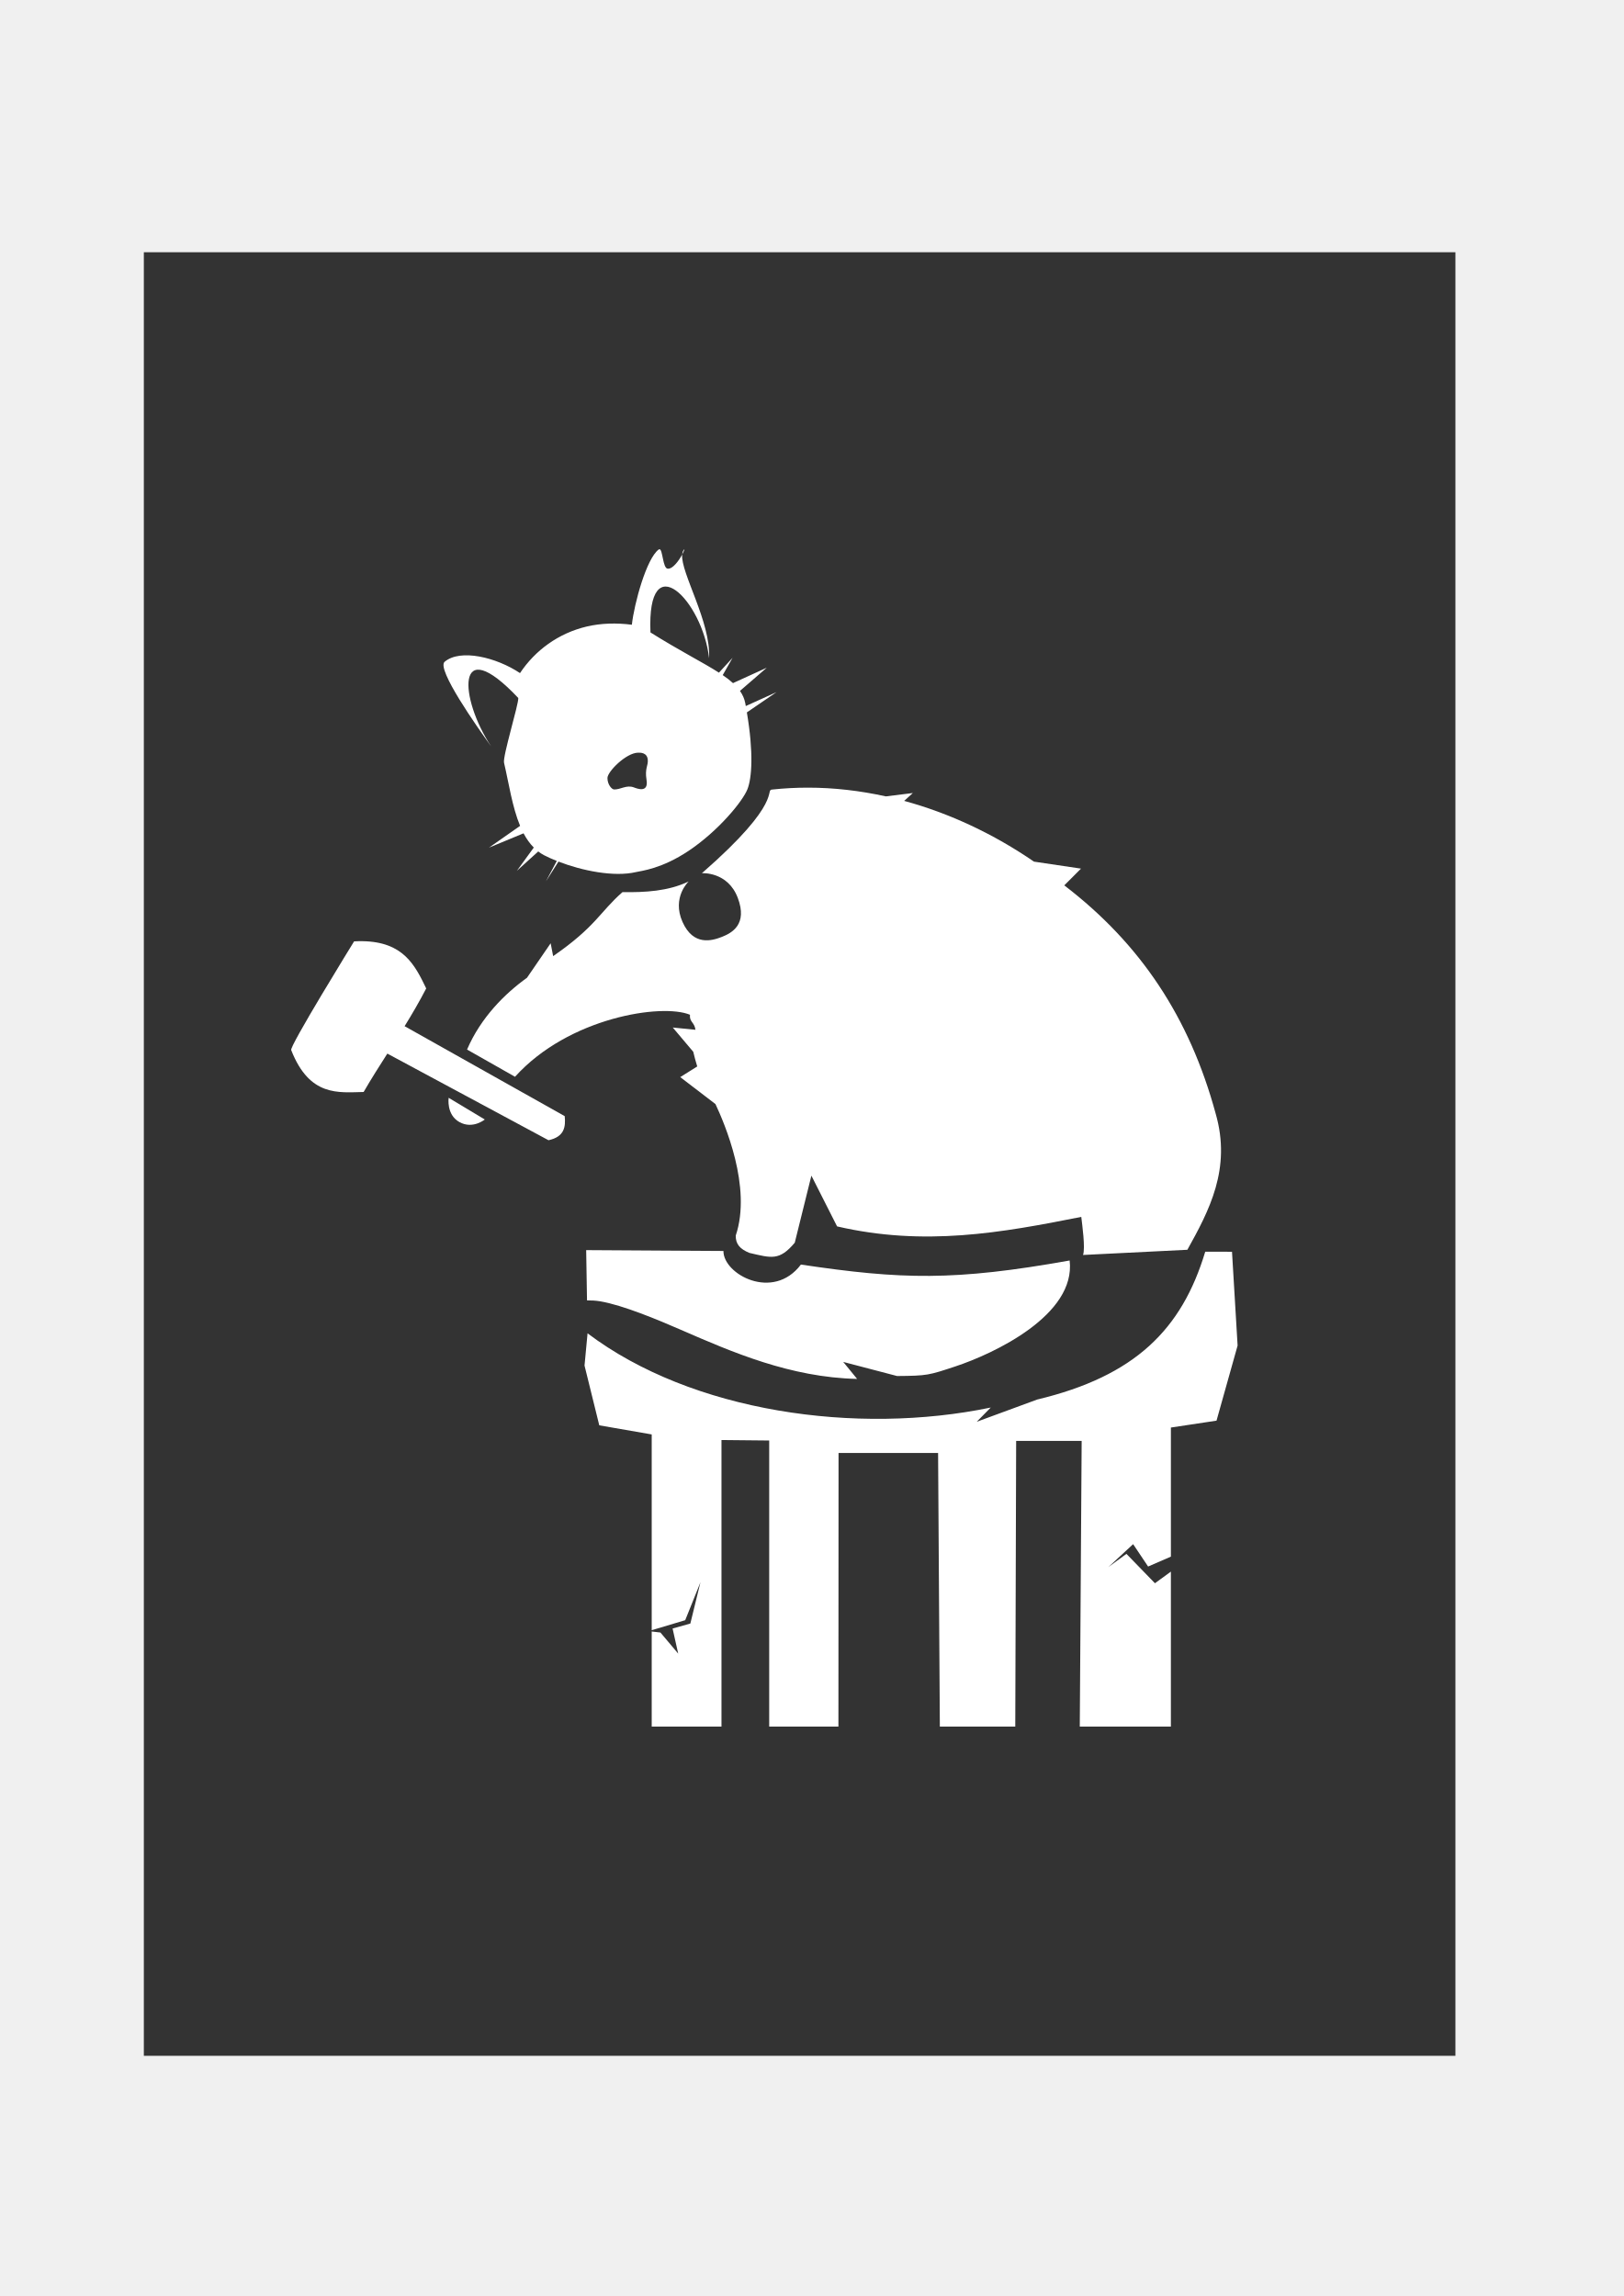
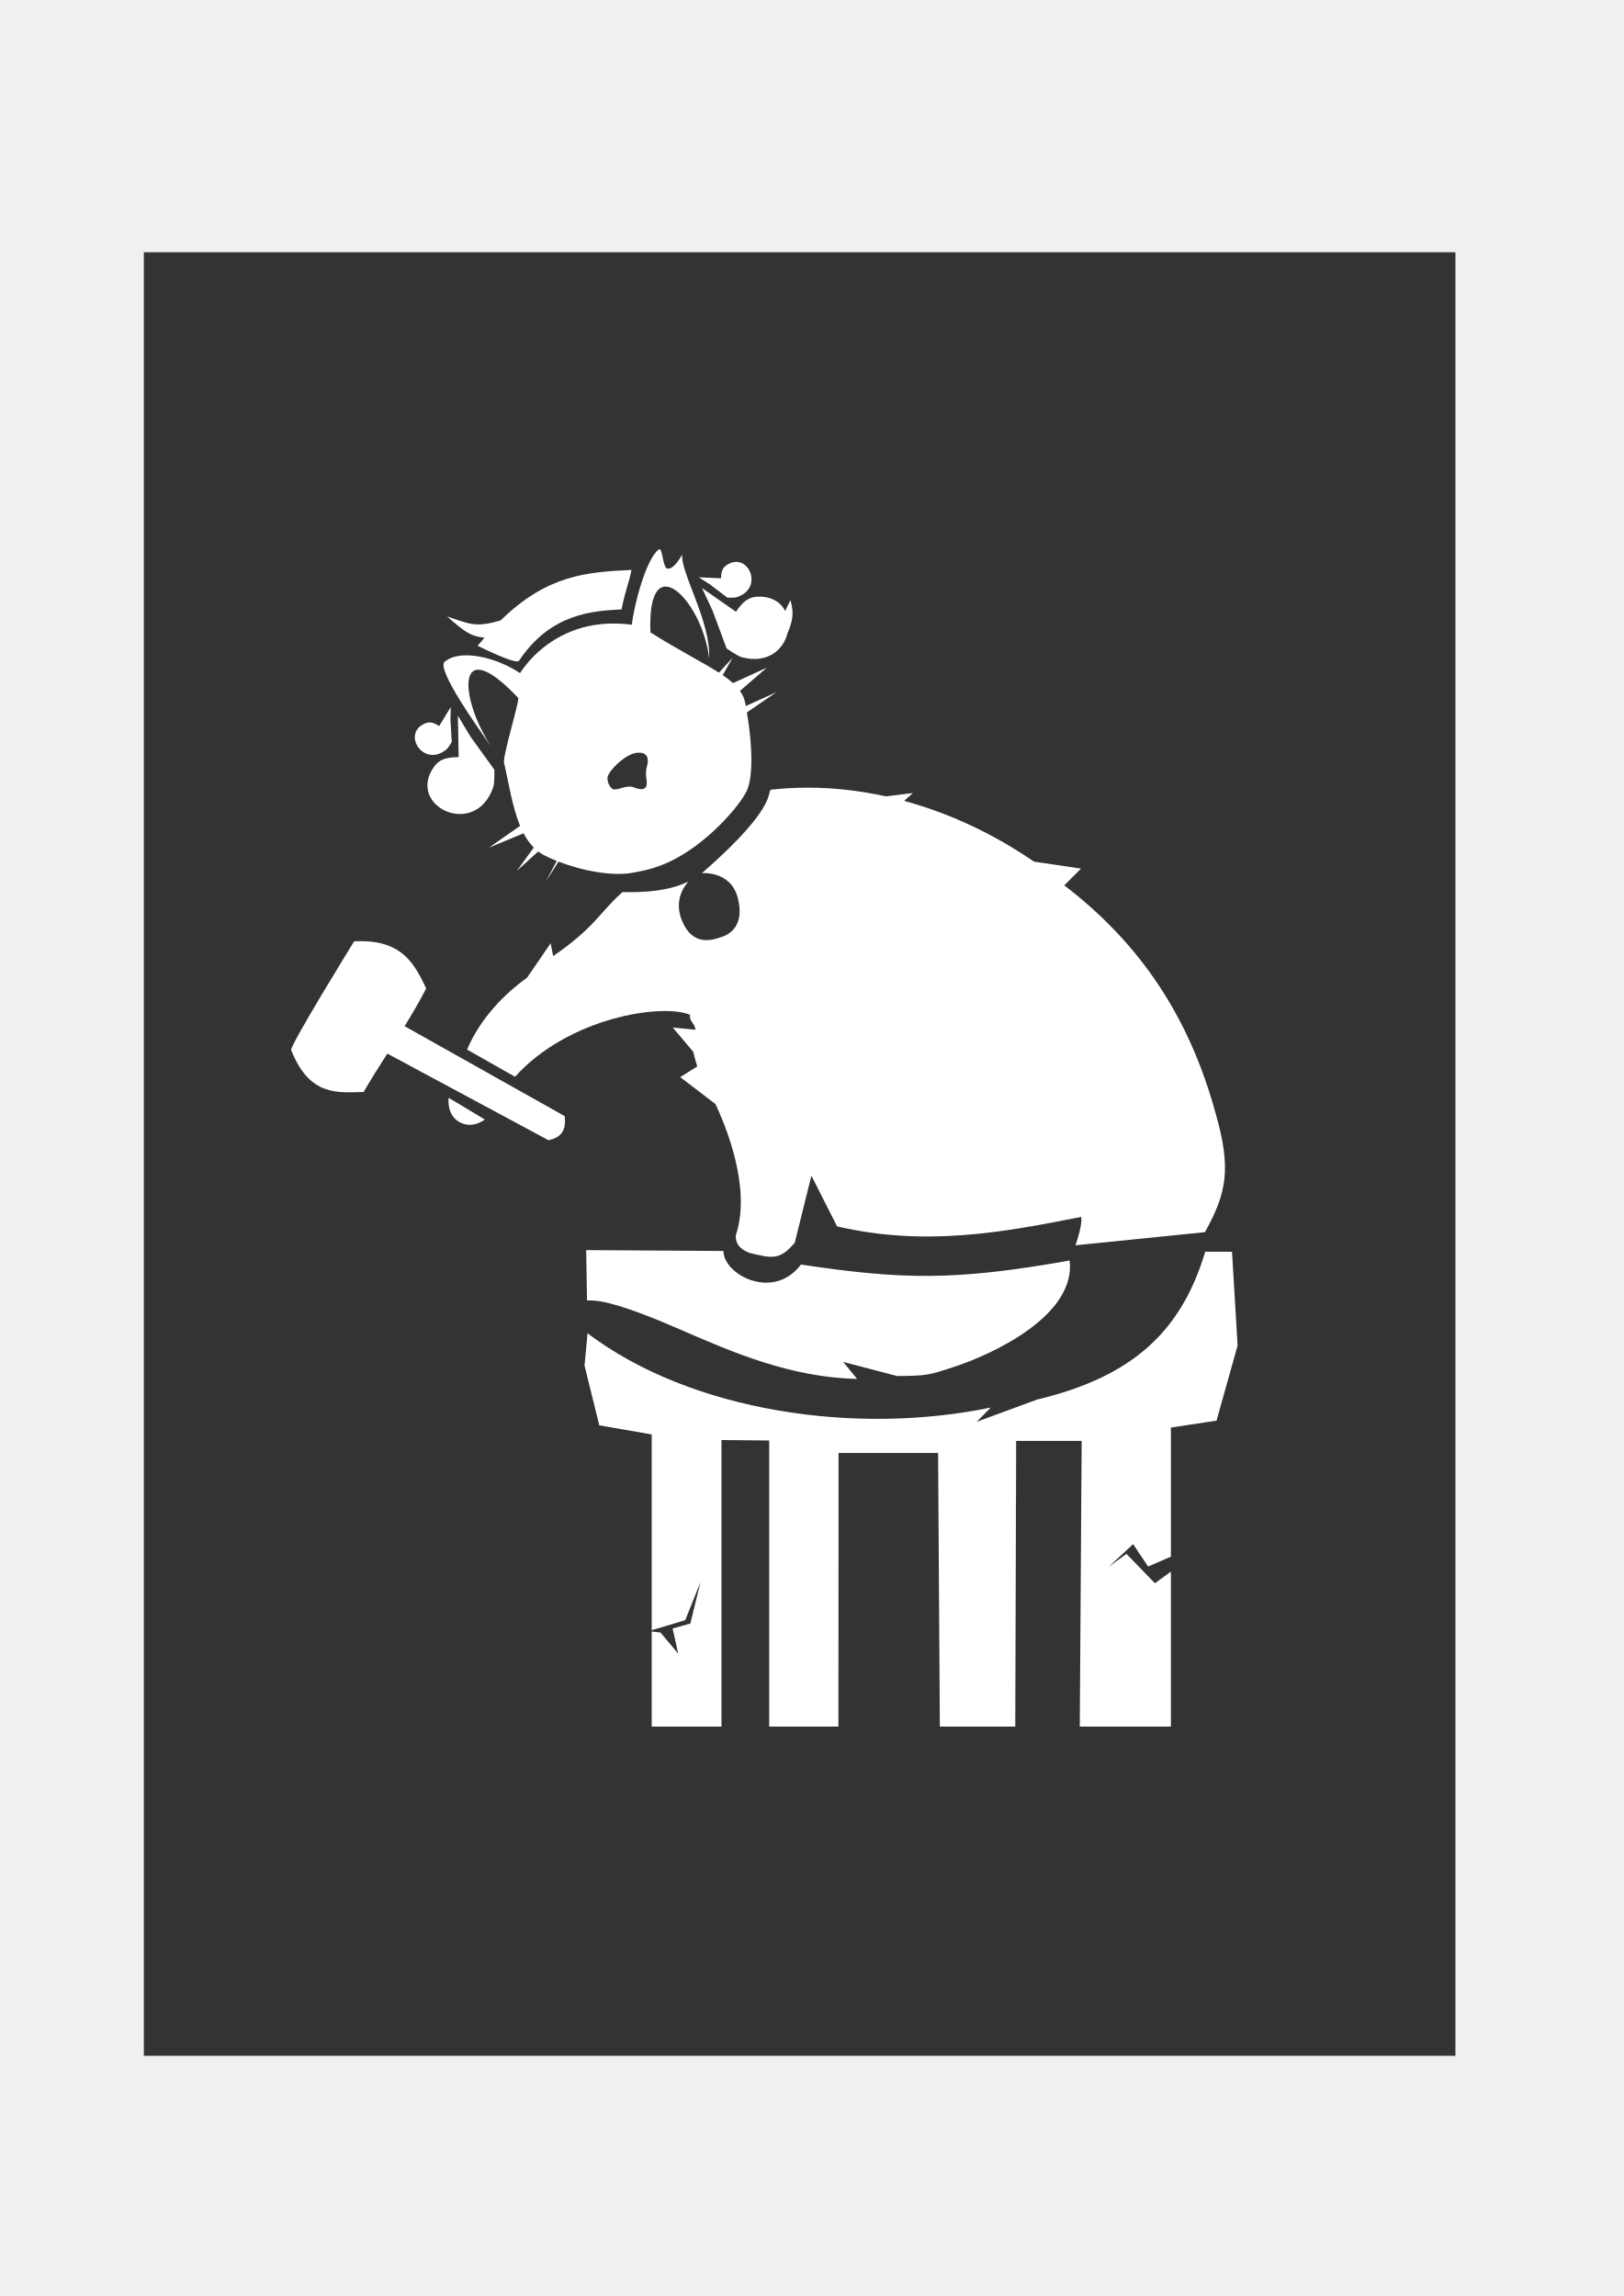
<svg xmlns="http://www.w3.org/2000/svg" width="210mm" height="297mm" viewBox="0 0 210 297" version="1.1" id="svg1">
  <defs id="defs1" />
  <g id="layer1">
    <path id="rect12" style="fill:#333333;stroke:none;stroke-width:5.339;stroke-linecap:round;stroke-linejoin:round;stroke-dasharray:none" d="M 18.604,32.629 H 188.235 V 265.93 H 18.604 Z" />
-     <path id="path1" style="fill:#ffffff;stroke:none;stroke-width:0.169;stroke-linecap:round;stroke-linejoin:round" d="m 85.287,71.043 c -0.029,9.29e-4 -0.06,0.014 -0.094,0.039 -1.577,1.153 -3.166,6.97 -3.472,9.732 -1.992,-0.259 -4.005,-0.201 -5.829,0.229 -3.676,0.867 -6.684,3.09 -8.638,6.026 -3.048,-2.036 -7.714,-3.183 -9.75,-1.462 -1.086,0.918 4.194,8.418 6.011,10.933 -4.084,-6.138 -4.736,-14.987 3.517,-6.251 0.054,0.813 -2.036,7.556 -1.843,8.376 0.615,2.608 1.049,5.695 2.077,8.166 l -4.027,2.816 4.474,-1.852 c 0.367,0.696 0.802,1.319 1.323,1.84 l -2.187,3.009 2.763,-2.505 c 0.233,0.178 0.477,0.343 0.742,0.482 0.487,0.256 1.056,0.505 1.657,0.745 l -1.403,2.638 1.624,-2.553 c 3.044,1.181 7.181,2.027 10.033,1.355 0.682,-0.161 3.305,-0.407 6.818,-2.761 3.832,-2.568 6.978,-6.395 7.59,-7.964 0.57,-1.46 0.805,-4.708 -0.078,-9.929 l 3.837,-2.624 -3.978,1.803 c -0.023,-0.124 -0.038,-0.234 -0.062,-0.36 -0.113,-0.589 -0.348,-1.111 -0.689,-1.6 l 3.466,-2.999 -4.349,1.984 0.002,0.026 c -0.386,-0.354 -0.833,-0.702 -1.35,-1.053 l 1.275,-2.239 -1.762,1.922 c -2.085,-1.339 -5.064,-2.821 -8.858,-5.204 -0.476,-11.424 6.736,-4.137 7.584,3.338 0.239,-4.718 -3.7,-11.062 -3.483,-13.416 -0.414,0.761 -1.195,1.887 -1.87,1.834 -0.653,-0.052 -0.633,-2.533 -1.07,-2.519 z m 2.94,0.685 c 0.278,-0.512 0.395,-0.863 0.182,-0.564 -0.105,0.147 -0.161,0.338 -0.182,0.564 z m -5.708,25.635 c 0.284,-0.004 1.181,-0.043 1.262,0.927 0.065,0.771 -0.406,1.091 -0.162,2.589 0.281,1.728 -1.2,1.141 -1.637,0.976 -0.959,-0.361 -1.724,0.289 -2.555,0.267 -0.31,-0.008 -0.862,-0.639 -0.863,-1.478 -0.002,-0.839 2.421,-3.259 3.955,-3.281 z" />
-     <path id="path7" style="fill:#ffffff;stroke:none;stroke-width:0.297;stroke-linecap:round;stroke-linejoin:round" d="m 104.486,101.887 c -1.532,6.8e-4 -3.063,0.08 -4.588,0.243 -1.083,0.03 1.645,1.434 -9.119,10.824 0,0 3.339,-0.249 4.64,3.189 1.301,3.438 -0.768,4.542 -2.049,5.047 -1.281,0.505 -3.697,1.222 -5.102,-1.943 -1.406,-3.166 0.796,-5.223 0.796,-5.223 -2.667,1.271 -5.633,1.417 -8.557,1.379 -2.935,2.571 -3.438,4.458 -8.966,8.275 l -0.322,-1.662 -3.061,4.463 c -2.83,2.026 -5.969,5.129 -7.753,9.286 l 6.205,3.52 c 6.95,-7.706 19.036,-9.519 22.626,-8.021 -0.093,0.946 0.583,0.956 0.711,1.944 l -2.935,-0.292 2.65,3.138 c 0.147,0.627 0.317,1.259 0.515,1.897 l -2.199,1.379 4.557,3.488 c 1.16,2.481 4.736,10.728 2.62,17.012 -0.014,1.085 0.526,1.732 1.767,2.239 2.854,0.661 3.871,1.052 5.868,-1.319 l 2.151,-8.674 3.321,6.564 c 11.288,2.615 21.229,0.834 31.584,-1.229 0.118,1.003 0.541,4.017 0.229,4.926 l 13.492,-0.672 c 2.803,-5.043 5.716,-10.475 3.662,-17.608 -3.387,-12.468 -9.739,-21.993 -19.58,-29.53 l 2.162,-2.167 -6.081,-0.903 c -5.2,-3.568 -10.895,-6.254 -16.79,-7.858 l 1.12,-1.016 -3.492,0.433 c -3.33,-0.734 -6.707,-1.131 -10.082,-1.129 z" />
+     <path id="path1" style="fill:#ffffff;stroke:none;stroke-width:0.169;stroke-linecap:round;stroke-linejoin:round" d="m 85.287,71.043 c -0.029,9.29e-4 -0.06,0.014 -0.094,0.039 -1.577,1.153 -3.166,6.97 -3.472,9.732 -1.992,-0.259 -4.005,-0.201 -5.829,0.229 -3.676,0.867 -6.684,3.09 -8.638,6.026 -3.048,-2.036 -7.714,-3.183 -9.75,-1.462 -1.086,0.918 4.194,8.418 6.011,10.933 -4.084,-6.138 -4.736,-14.987 3.517,-6.251 0.054,0.813 -2.036,7.556 -1.843,8.376 0.615,2.608 1.049,5.695 2.077,8.166 l -4.027,2.816 4.474,-1.852 c 0.367,0.696 0.802,1.319 1.323,1.84 l -2.187,3.009 2.763,-2.505 c 0.233,0.178 0.477,0.343 0.742,0.482 0.487,0.256 1.056,0.505 1.657,0.745 l -1.403,2.638 1.624,-2.553 c 3.044,1.181 7.181,2.027 10.033,1.355 0.682,-0.161 3.305,-0.407 6.818,-2.761 3.832,-2.568 6.978,-6.395 7.59,-7.964 0.57,-1.46 0.805,-4.708 -0.078,-9.929 l 3.837,-2.624 -3.978,1.803 c -0.023,-0.124 -0.038,-0.234 -0.062,-0.36 -0.113,-0.589 -0.348,-1.111 -0.689,-1.6 l 3.466,-2.999 -4.349,1.984 0.002,0.026 c -0.386,-0.354 -0.833,-0.702 -1.35,-1.053 l 1.275,-2.239 -1.762,1.922 c -2.085,-1.339 -5.064,-2.821 -8.858,-5.204 -0.476,-11.424 6.736,-4.137 7.584,3.338 0.239,-4.718 -3.7,-11.062 -3.483,-13.416 -0.414,0.761 -1.195,1.887 -1.87,1.834 -0.653,-0.052 -0.633,-2.533 -1.07,-2.519 z m -2.768,26.32 c 0.284,-0.004 1.181,-0.043 1.262,0.927 0.065,0.771 -0.406,1.091 -0.162,2.589 0.281,1.728 -1.2,1.141 -1.637,0.976 -0.959,-0.361 -1.724,0.289 -2.555,0.267 -0.31,-0.008 -0.862,-0.639 -0.863,-1.478 -0.002,-0.839 2.421,-3.259 3.955,-3.281 z" />
+     <path id="path7" style="fill:#ffffff;stroke:none;stroke-width:0.297;stroke-linecap:round;stroke-linejoin:round" d="m 104.486,101.887 c -1.532,6.8e-4 -3.063,0.08 -4.588,0.243 -1.083,0.03 1.645,1.434 -9.119,10.824 0,0 3.719,-0.37 4.64,3.189 0.941,3.635 -1.103,4.725 -2.049,5.047 -1.304,0.443 -3.697,1.222 -5.102,-1.943 -1.406,-3.166 0.796,-5.223 0.796,-5.223 -2.667,1.271 -5.633,1.417 -8.557,1.379 -2.935,2.571 -3.438,4.458 -8.966,8.275 l -0.322,-1.662 -3.061,4.463 c -2.83,2.026 -5.969,5.129 -7.753,9.286 l 6.205,3.52 c 6.95,-7.706 19.036,-9.519 22.626,-8.021 -0.093,0.946 0.583,0.956 0.711,1.944 l -2.935,-0.292 2.65,3.138 c 0.147,0.627 0.317,1.259 0.515,1.897 l -2.199,1.379 4.557,3.488 c 1.16,2.481 4.736,10.728 2.62,17.012 -0.014,1.085 0.526,1.732 1.767,2.239 2.854,0.661 3.871,1.052 5.868,-1.319 l 2.151,-8.674 3.321,6.564 c 11.288,2.615 21.229,0.834 31.584,-1.229 0.118,1.003 -0.436,2.766 -0.748,3.675 l 16.74,-1.699 c 2.803,-5.043 3.445,-8.198 1.391,-15.331 -3.387,-12.468 -9.739,-21.993 -19.58,-29.53 l 2.162,-2.167 -6.081,-0.903 c -5.2,-3.568 -10.895,-6.254 -16.79,-7.858 l 1.12,-1.016 -3.492,0.433 c -3.33,-0.734 -6.707,-1.131 -10.082,-1.129 z" />
    <path id="path9" style="fill:#ffffff;stroke:none;stroke-width:0.412;stroke-linecap:round;stroke-linejoin:round" d="m 75.813,161.71 0.108,6.503 c 0.544,-0.007 1.116,0.02 1.726,0.123 2.903,0.493 7.418,2.375 10.375,3.664 6.705,2.923 14.198,6.172 22.833,6.371 l -1.799,-2.201 6.963,1.825 c 3.946,-0.027 4.133,-0.117 7.489,-1.223 5.065,-1.669 15.663,-6.673 14.833,-13.721 -14.926,2.666 -21.718,2.469 -34.756,0.528 -3.6,4.775 -10.059,1.244 -10.019,-1.759 z m 80.066,0.203 c -3.026,10.064 -9.087,16.098 -21.732,19.124 l -7.821,2.876 1.811,-1.84 c -17.34,3.608 -38.64,0.595 -52.146,-9.601 l -0.392,4.169 1.908,7.732 6.781,1.178 v 25.324 l 4.334,-1.295 1.971,-4.91 -1.308,5.343 -2.297,0.646 0.726,3.243 -2.297,-2.726 -1.129,-0.133 v 12.303 h 9.024 v -37.071 l 6.171,0.062 v 37.009 h 8.953 l 0.017,-35.394 h 12.874 l 0.227,35.394 h 9.755 l 0.114,-36.955 h 8.473 l -0.244,36.955 h 11.783 v -20.05 l -2.061,1.506 -3.689,-3.802 -2.333,1.709 3.2,-2.965 1.937,2.895 2.947,-1.282 v -16.697 l 5.901,-0.891 2.727,-9.714 -0.724,-12.133 z" />
    <path id="path10" style="fill:#ffffff;stroke:none;stroke-width:1.054;stroke-linecap:round;stroke-linejoin:round;stroke-dasharray:none" d="m 46.902,121.749 c -0.351,-0.006 -0.719,0.002 -1.105,0.023 0,0 -8.542,13.838 -8.128,14.077 2.375,6.043 6.106,5.471 9.362,5.405 0.984,-1.703 2.022,-3.334 3.065,-4.966 l 20.846,11.207 c 2.055,-0.45 2.23,-1.716 2.095,-3.116 L 52.329,132.743 c 0.963,-1.561 1.906,-3.168 2.794,-4.885 -1.459,-3.025 -2.952,-6.023 -8.221,-6.11 z" />
    <path style="fill:#ffffff;stroke:none;stroke-width:1.054;stroke-linecap:round;stroke-linejoin:round;stroke-dasharray:none" d="m 58.027,142.006 c 0,0 -0.327,2.187 1.397,3.142 1.723,0.955 3.277,-0.335 3.277,-0.335 z" id="path12" />
+     <path id="path3" style="fill:#ffffff;stroke:none;stroke-width:0.336;stroke-linecap:round;stroke-linejoin:round;stroke-dasharray:none" d="M 81.673 73.726 C 75.97 74.002 70.825 74.31 64.754 80.249 L 64.735 80.261 C 61.545 81.185 60.838 80.763 57.824 79.737 C 59.95 81.596 60.777 82.309 62.661 82.483 C 62.368 82.821 62.074 83.167 61.777 83.533 C 61.777 83.533 66.745 86.04 67.124 85.473 C 71.218 79.326 76.661 79.03 80.393 78.825 C 80.825 76.514 81.377 75.308 81.673 73.726 z " />
+     <path id="path4" style="fill:#ffffff;stroke:none;stroke-width:0.277;stroke-linecap:round;stroke-linejoin:round;stroke-dasharray:none" d="M 90.791 76.067 L 92.133 78.925 L 93.971 83.871 C 93.971 83.871 95.347 84.856 95.933 85.012 C 99.272 85.903 101.327 84.046 101.848 81.916 C 102.434 80.517 102.775 79.439 102.225 77.625 L 101.557 79.03 C 100.986 77.924 99.827 77.131 98.022 77.181 C 96.598 77.221 95.913 78.094 95.187 79.135 L 90.791 76.067 z " />
+     <path style="fill:#ffffff;stroke:none;stroke-width:0.149;stroke-linecap:round;stroke-linejoin:round;stroke-dasharray:none" d="m 91.804,75.585 2.254,1.714 c 0,0 0.906,0.051 1.217,-0.046 3.647,-1.144 1.468,-6.015 -1.302,-4.15 -0.634,0.427 -0.694,1.02 -0.724,1.7 l -2.874,-0.128 z" id="path4-5" />
+     <path style="fill:#ffffff;stroke:none;stroke-width:0.277;stroke-linecap:round;stroke-linejoin:round;stroke-dasharray:none" d="m 60.849,95.284 3.086,4.28 c 0,0 0.053,1.691 -0.144,2.265 -2.305,6.74 -11.275,2.449 -7.669,-2.623 0.825,-1.16 1.932,-1.244 3.201,-1.267 l -0.102,-5.361 z" id="path4-7" />
+     <path style="fill:#ffffff;stroke:none;stroke-width:0.149;stroke-linecap:round;stroke-linejoin:round;stroke-dasharray:none" d="m 58.258,93.152 0.17,2.827 c 0,0 -0.462,0.782 -0.715,0.985 -2.98,2.393 -5.814,-2.128 -2.723,-3.391 0.707,-0.289 1.233,-0.009 1.815,0.345 l 1.493,-2.459 z" id="path4-5-4" />
  </g>
</svg>
